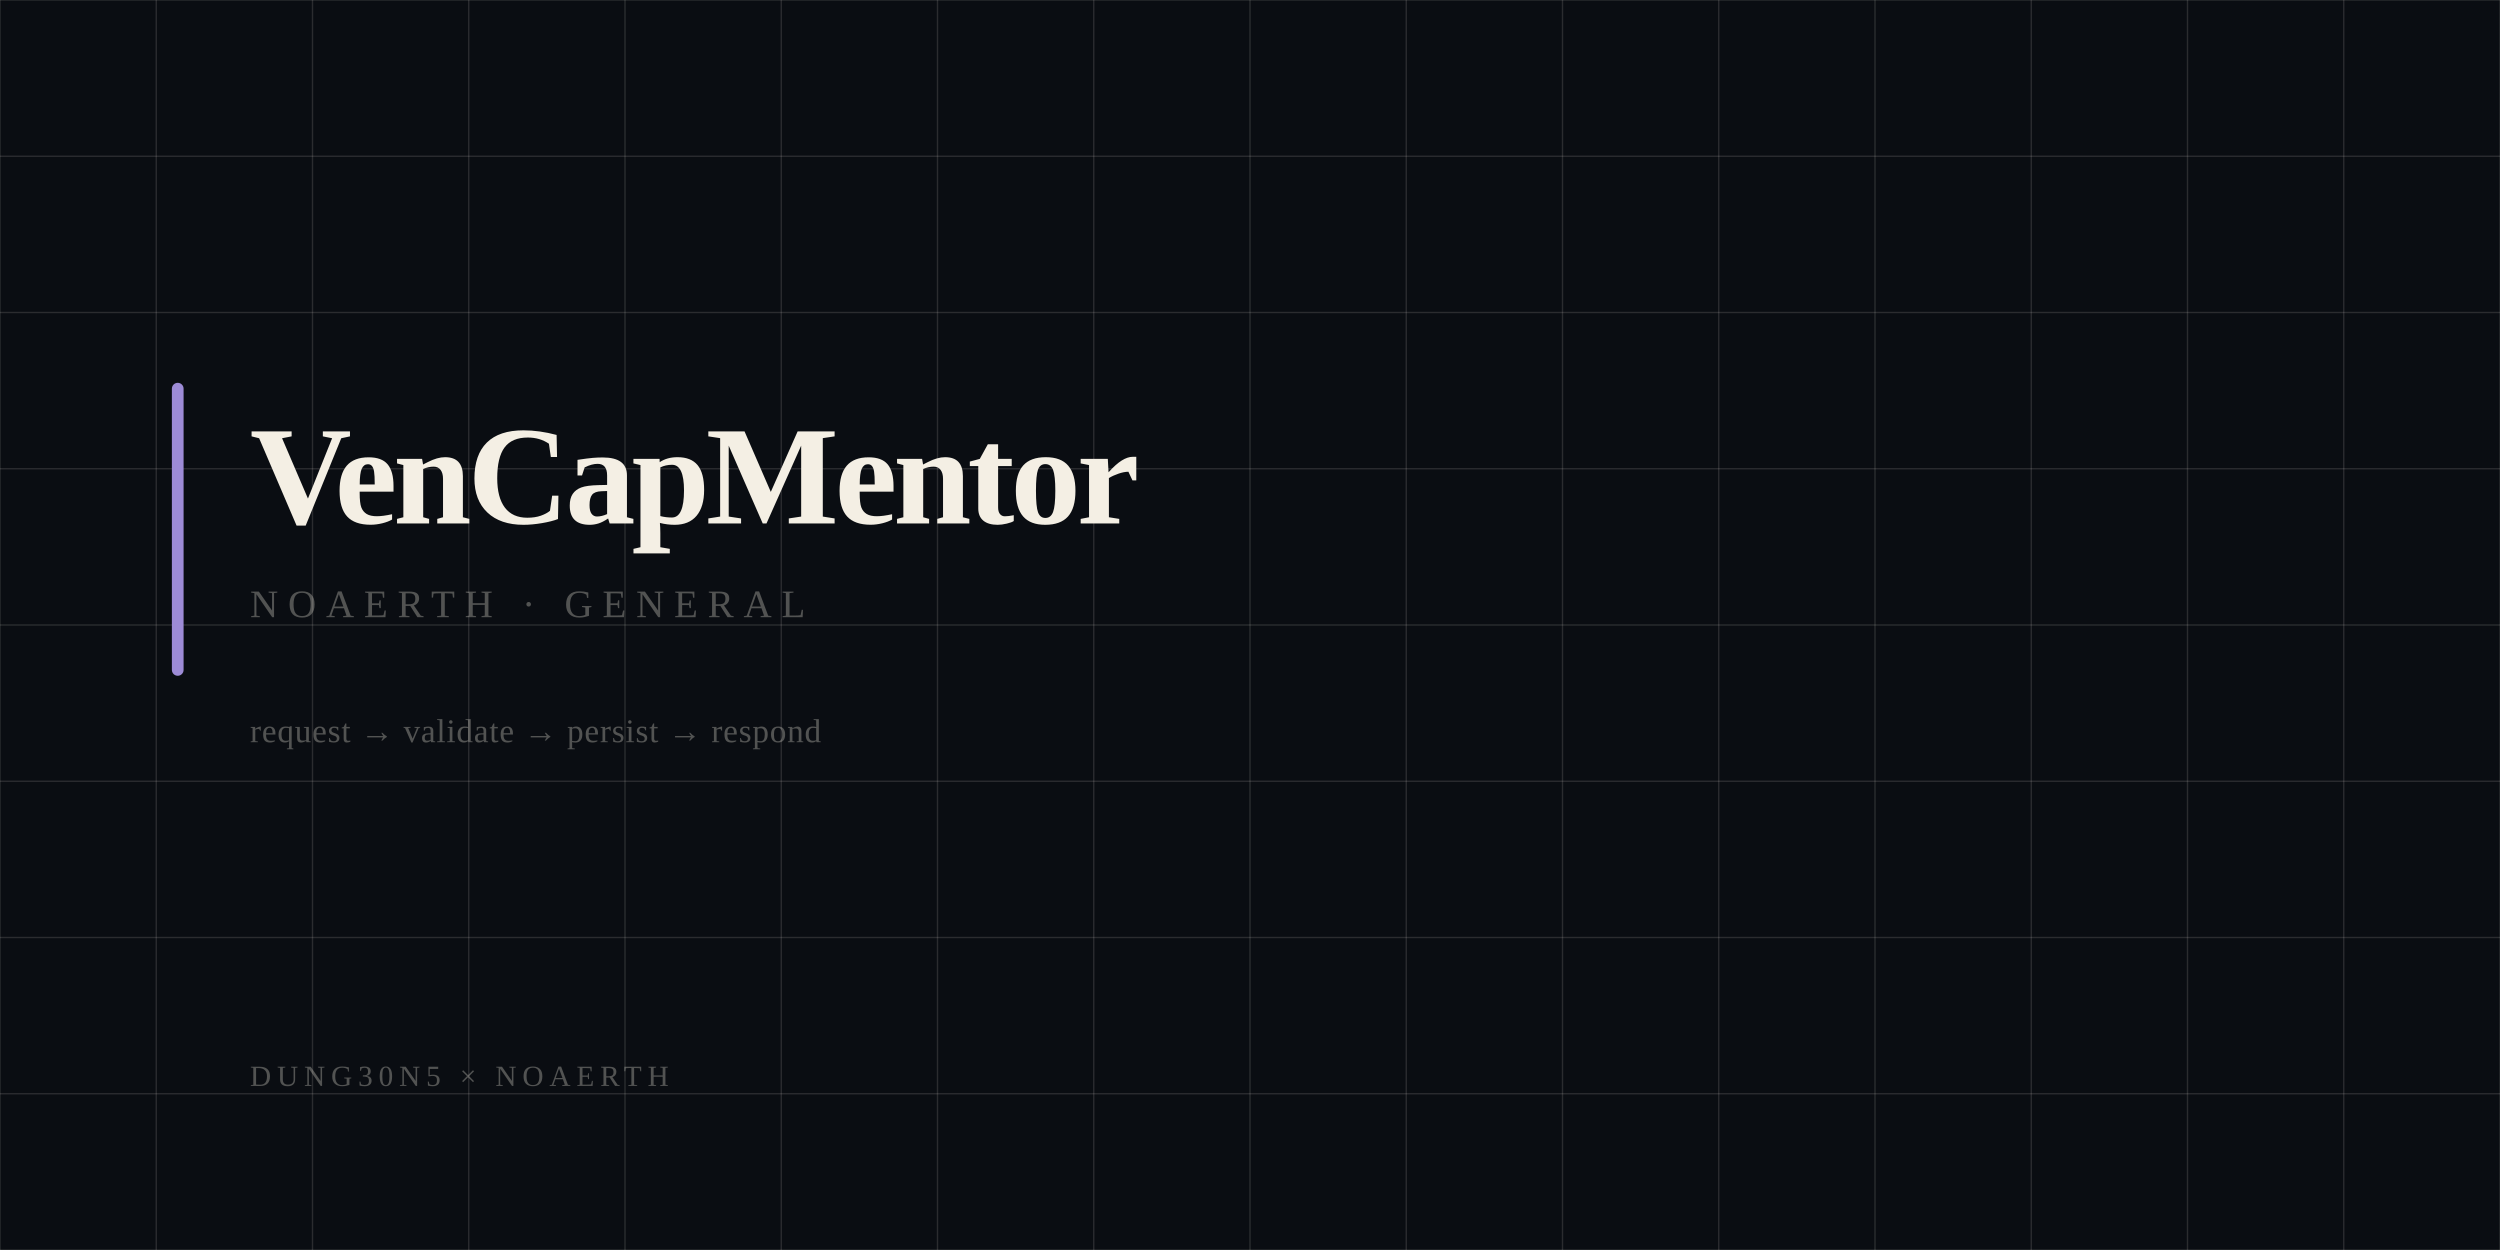
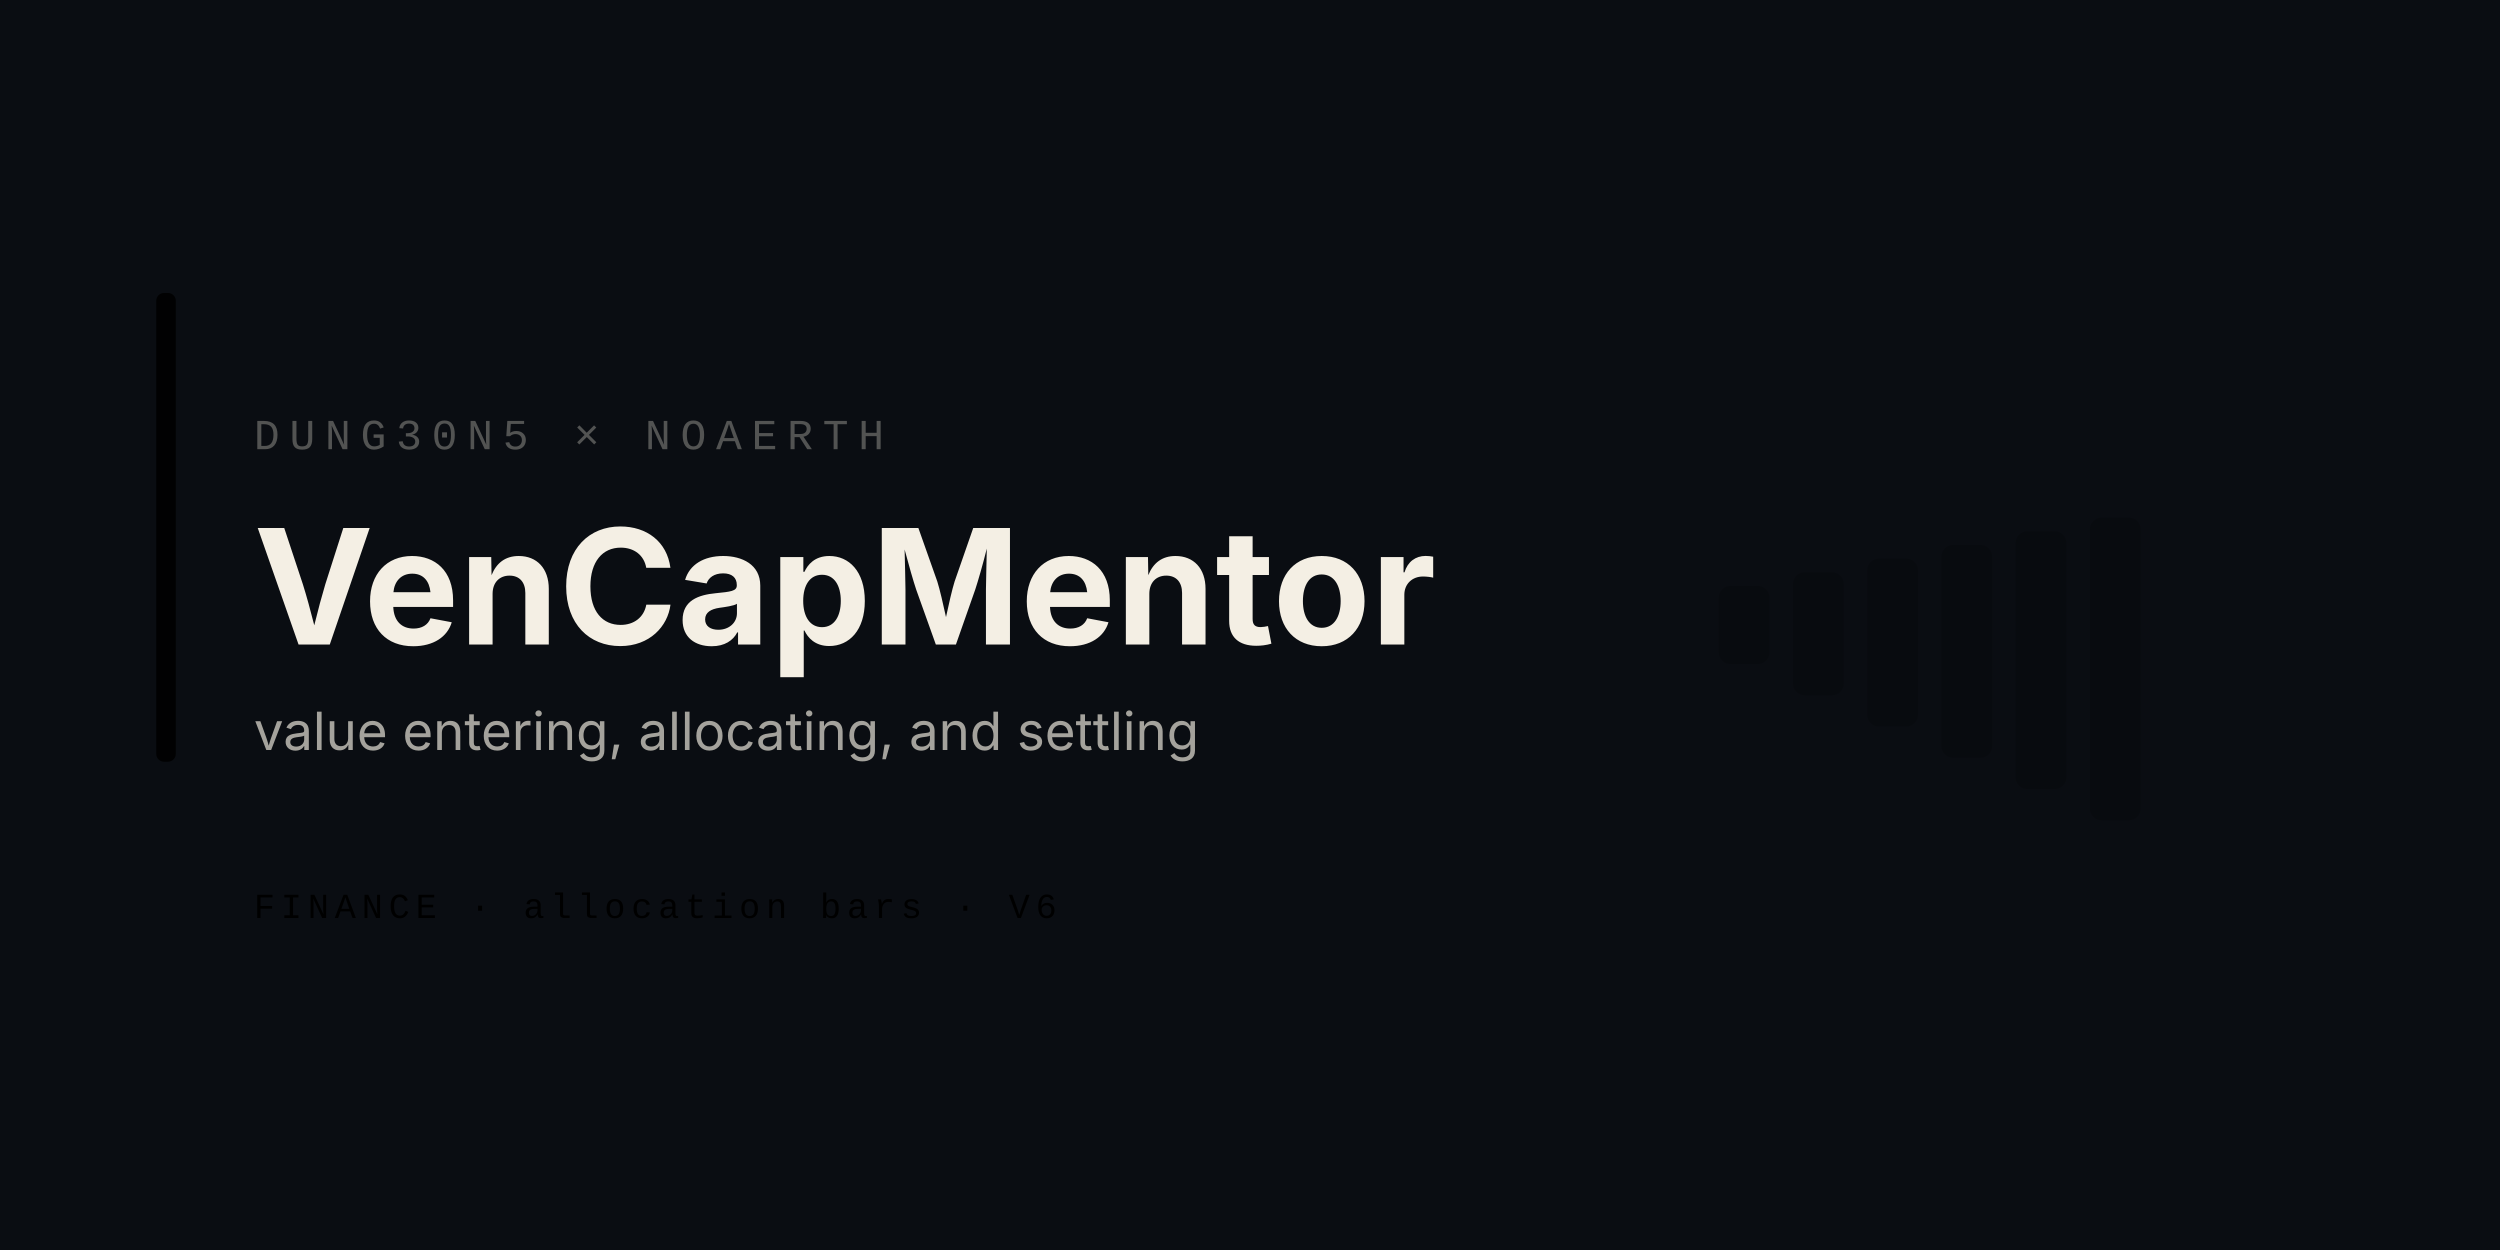
- <svg xmlns="http://www.w3.org/2000/svg" viewBox="0 0 1280 640" width="1280" height="640" role="img" aria-label="VenCapMentor — NOAERTH project card.">
+ <svg xmlns="http://www.w3.org/2000/svg" viewBox="0 0 1280 640" width="1280" height="640" role="img" aria-label="VenCapMentor project card">
  <rect width="1280" height="640" fill="#0a0d12" />
-   <line x1="0" y1="0" x2="0" y2="640" stroke="#f4efe424" stroke-width="0.7" />
-   <line x1="80" y1="0" x2="80" y2="640" stroke="#f4efe424" stroke-width="0.7" />
-   <line x1="160" y1="0" x2="160" y2="640" stroke="#f4efe424" stroke-width="0.7" />
-   <line x1="240" y1="0" x2="240" y2="640" stroke="#f4efe424" stroke-width="0.7" />
-   <line x1="320" y1="0" x2="320" y2="640" stroke="#f4efe424" stroke-width="0.7" />
-   <line x1="400" y1="0" x2="400" y2="640" stroke="#f4efe424" stroke-width="0.7" />
-   <line x1="480" y1="0" x2="480" y2="640" stroke="#f4efe424" stroke-width="0.7" />
-   <line x1="560" y1="0" x2="560" y2="640" stroke="#f4efe424" stroke-width="0.7" />
-   <line x1="640" y1="0" x2="640" y2="640" stroke="#f4efe424" stroke-width="0.7" />
-   <line x1="720" y1="0" x2="720" y2="640" stroke="#f4efe424" stroke-width="0.7" />
-   <line x1="800" y1="0" x2="800" y2="640" stroke="#f4efe424" stroke-width="0.7" />
-   <line x1="880" y1="0" x2="880" y2="640" stroke="#f4efe424" stroke-width="0.7" />
-   <line x1="960" y1="0" x2="960" y2="640" stroke="#f4efe424" stroke-width="0.7" />
-   <line x1="1040" y1="0" x2="1040" y2="640" stroke="#f4efe424" stroke-width="0.7" />
-   <line x1="1120" y1="0" x2="1120" y2="640" stroke="#f4efe424" stroke-width="0.7" />
-   <line x1="1200" y1="0" x2="1200" y2="640" stroke="#f4efe424" stroke-width="0.7" />
-   <line x1="1280" y1="0" x2="1280" y2="640" stroke="#f4efe424" stroke-width="0.7" />
-   <line x1="0" y1="0" x2="1280" y2="0" stroke="#f4efe424" stroke-width="0.7" />
-   <line x1="0" y1="80" x2="1280" y2="80" stroke="#f4efe424" stroke-width="0.7" />
-   <line x1="0" y1="160" x2="1280" y2="160" stroke="#f4efe424" stroke-width="0.7" />
-   <line x1="0" y1="240" x2="1280" y2="240" stroke="#f4efe424" stroke-width="0.7" />
-   <line x1="0" y1="320" x2="1280" y2="320" stroke="#f4efe424" stroke-width="0.7" />
-   <line x1="0" y1="400" x2="1280" y2="400" stroke="#f4efe424" stroke-width="0.7" />
-   <line x1="0" y1="480" x2="1280" y2="480" stroke="#f4efe424" stroke-width="0.7" />
-   <line x1="0" y1="560" x2="1280" y2="560" stroke="#f4efe424" stroke-width="0.7" />
-   <line x1="0" y1="640" x2="1280" y2="640" stroke="#f4efe424" stroke-width="0.7" />
-   <rect x="88" y="196" width="6" height="150" rx="3" fill="#9d8bd6" />
-   <text x="128" y="268" fill="#f4efe4" font-size="72" font-weight="680" letter-spacing="-2">VenCapMentor</text>
-   <text x="128" y="316" fill="#f4efe44f" font-size="20" letter-spacing="5">NOAERTH · GENERAL</text>
-   <text x="128" y="380" fill="#f4efe44f" font-size="17" letter-spacing="0.4">request → validate → persist → respond</text>
-   <text x="128" y="556" fill="#f4efe44f" font-size="15" letter-spacing="3">DUNG30N5 × NOAERTH</text>
+   <rect x="880" y="300" width="26" height="40" rx="6" fill="amber" fill-opacity="0.16" stroke="amber" stroke-width="1.1" stroke-opacity="0.45" />
+   <rect x="918" y="293" width="26" height="63" rx="6" fill="amber" fill-opacity="0.16" stroke="amber" stroke-width="1.1" stroke-opacity="0.45" />
+   <rect x="956" y="286" width="26" height="86" rx="6" fill="amber" fill-opacity="0.16" stroke="amber" stroke-width="1.1" stroke-opacity="0.45" />
+   <rect x="994" y="279" width="26" height="109" rx="6" fill="amber" fill-opacity="0.16" stroke="amber" stroke-width="1.1" stroke-opacity="0.45" />
+   <rect x="1032" y="272" width="26" height="132" rx="6" fill="amber" fill-opacity="0.16" stroke="amber" stroke-width="1.1" stroke-opacity="0.45" />
+   <rect x="1070" y="265" width="26" height="155" rx="6" fill="amber" fill-opacity="0.16" stroke="amber" stroke-width="1.1" stroke-opacity="0.45" />
+   <rect x="80" y="150" width="10" height="240" rx="4" fill="amber" opacity="0.9" />
+   <text x="130" y="230" font-family="ui-monospace, SFMono-Regular, Menlo, Monaco, Consolas, 'Liberation Mono', monospace" font-size="22" letter-spacing="5" fill="#f4efe44f">DUNG30N5 × NOAERTH</text>
+   <text x="130" y="330" font-family="-apple-system, BlinkMacSystemFont, 'Segoe UI', Inter, Helvetica, Arial, sans-serif" font-size="82" font-weight="700" fill="#f4efe4">VenCapMentor</text>
+   <text x="130" y="384" font-family="-apple-system, BlinkMacSystemFont, 'Segoe UI', Inter, Helvetica, Arial, sans-serif" font-size="27" fill="#f4efe4a8">value entering, allocating, and settling</text>
+   <text x="130" y="470" font-family="ui-monospace, SFMono-Regular, Menlo, Monaco, Consolas, 'Liberation Mono', monospace" font-size="18" fill="amber" letter-spacing="3">FINANCE · allocation bars · V6</text>
</svg>
